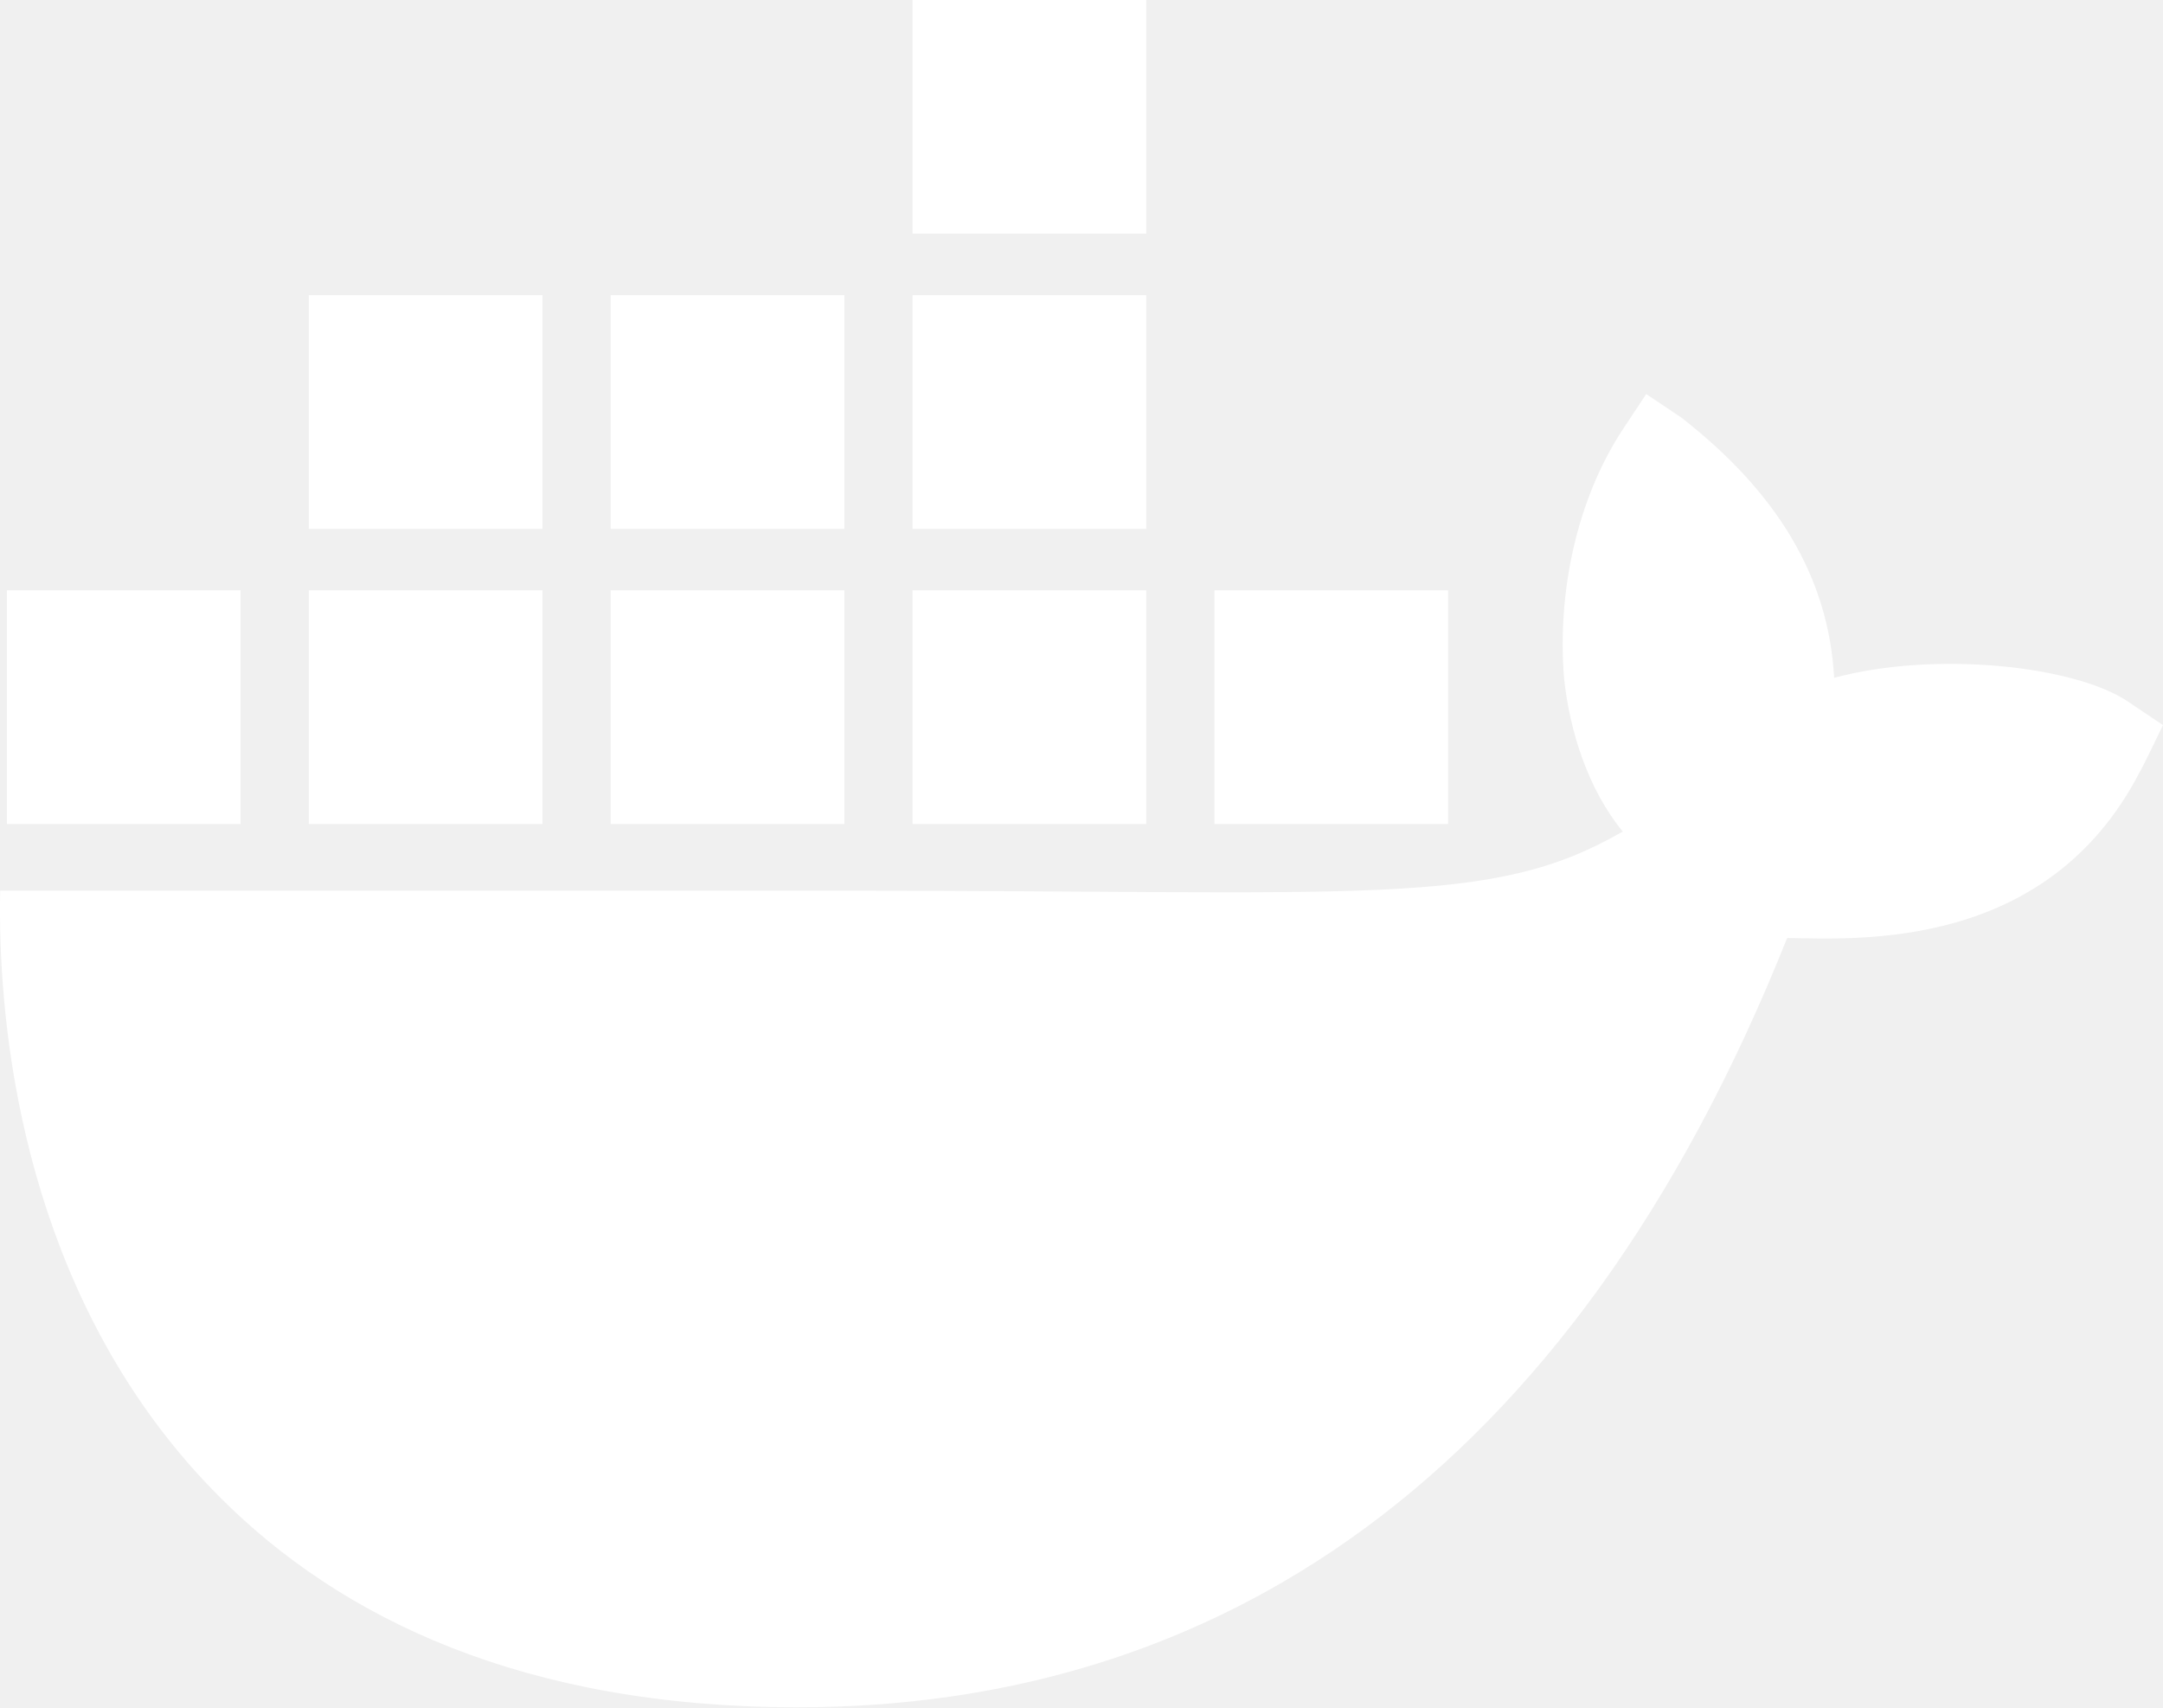
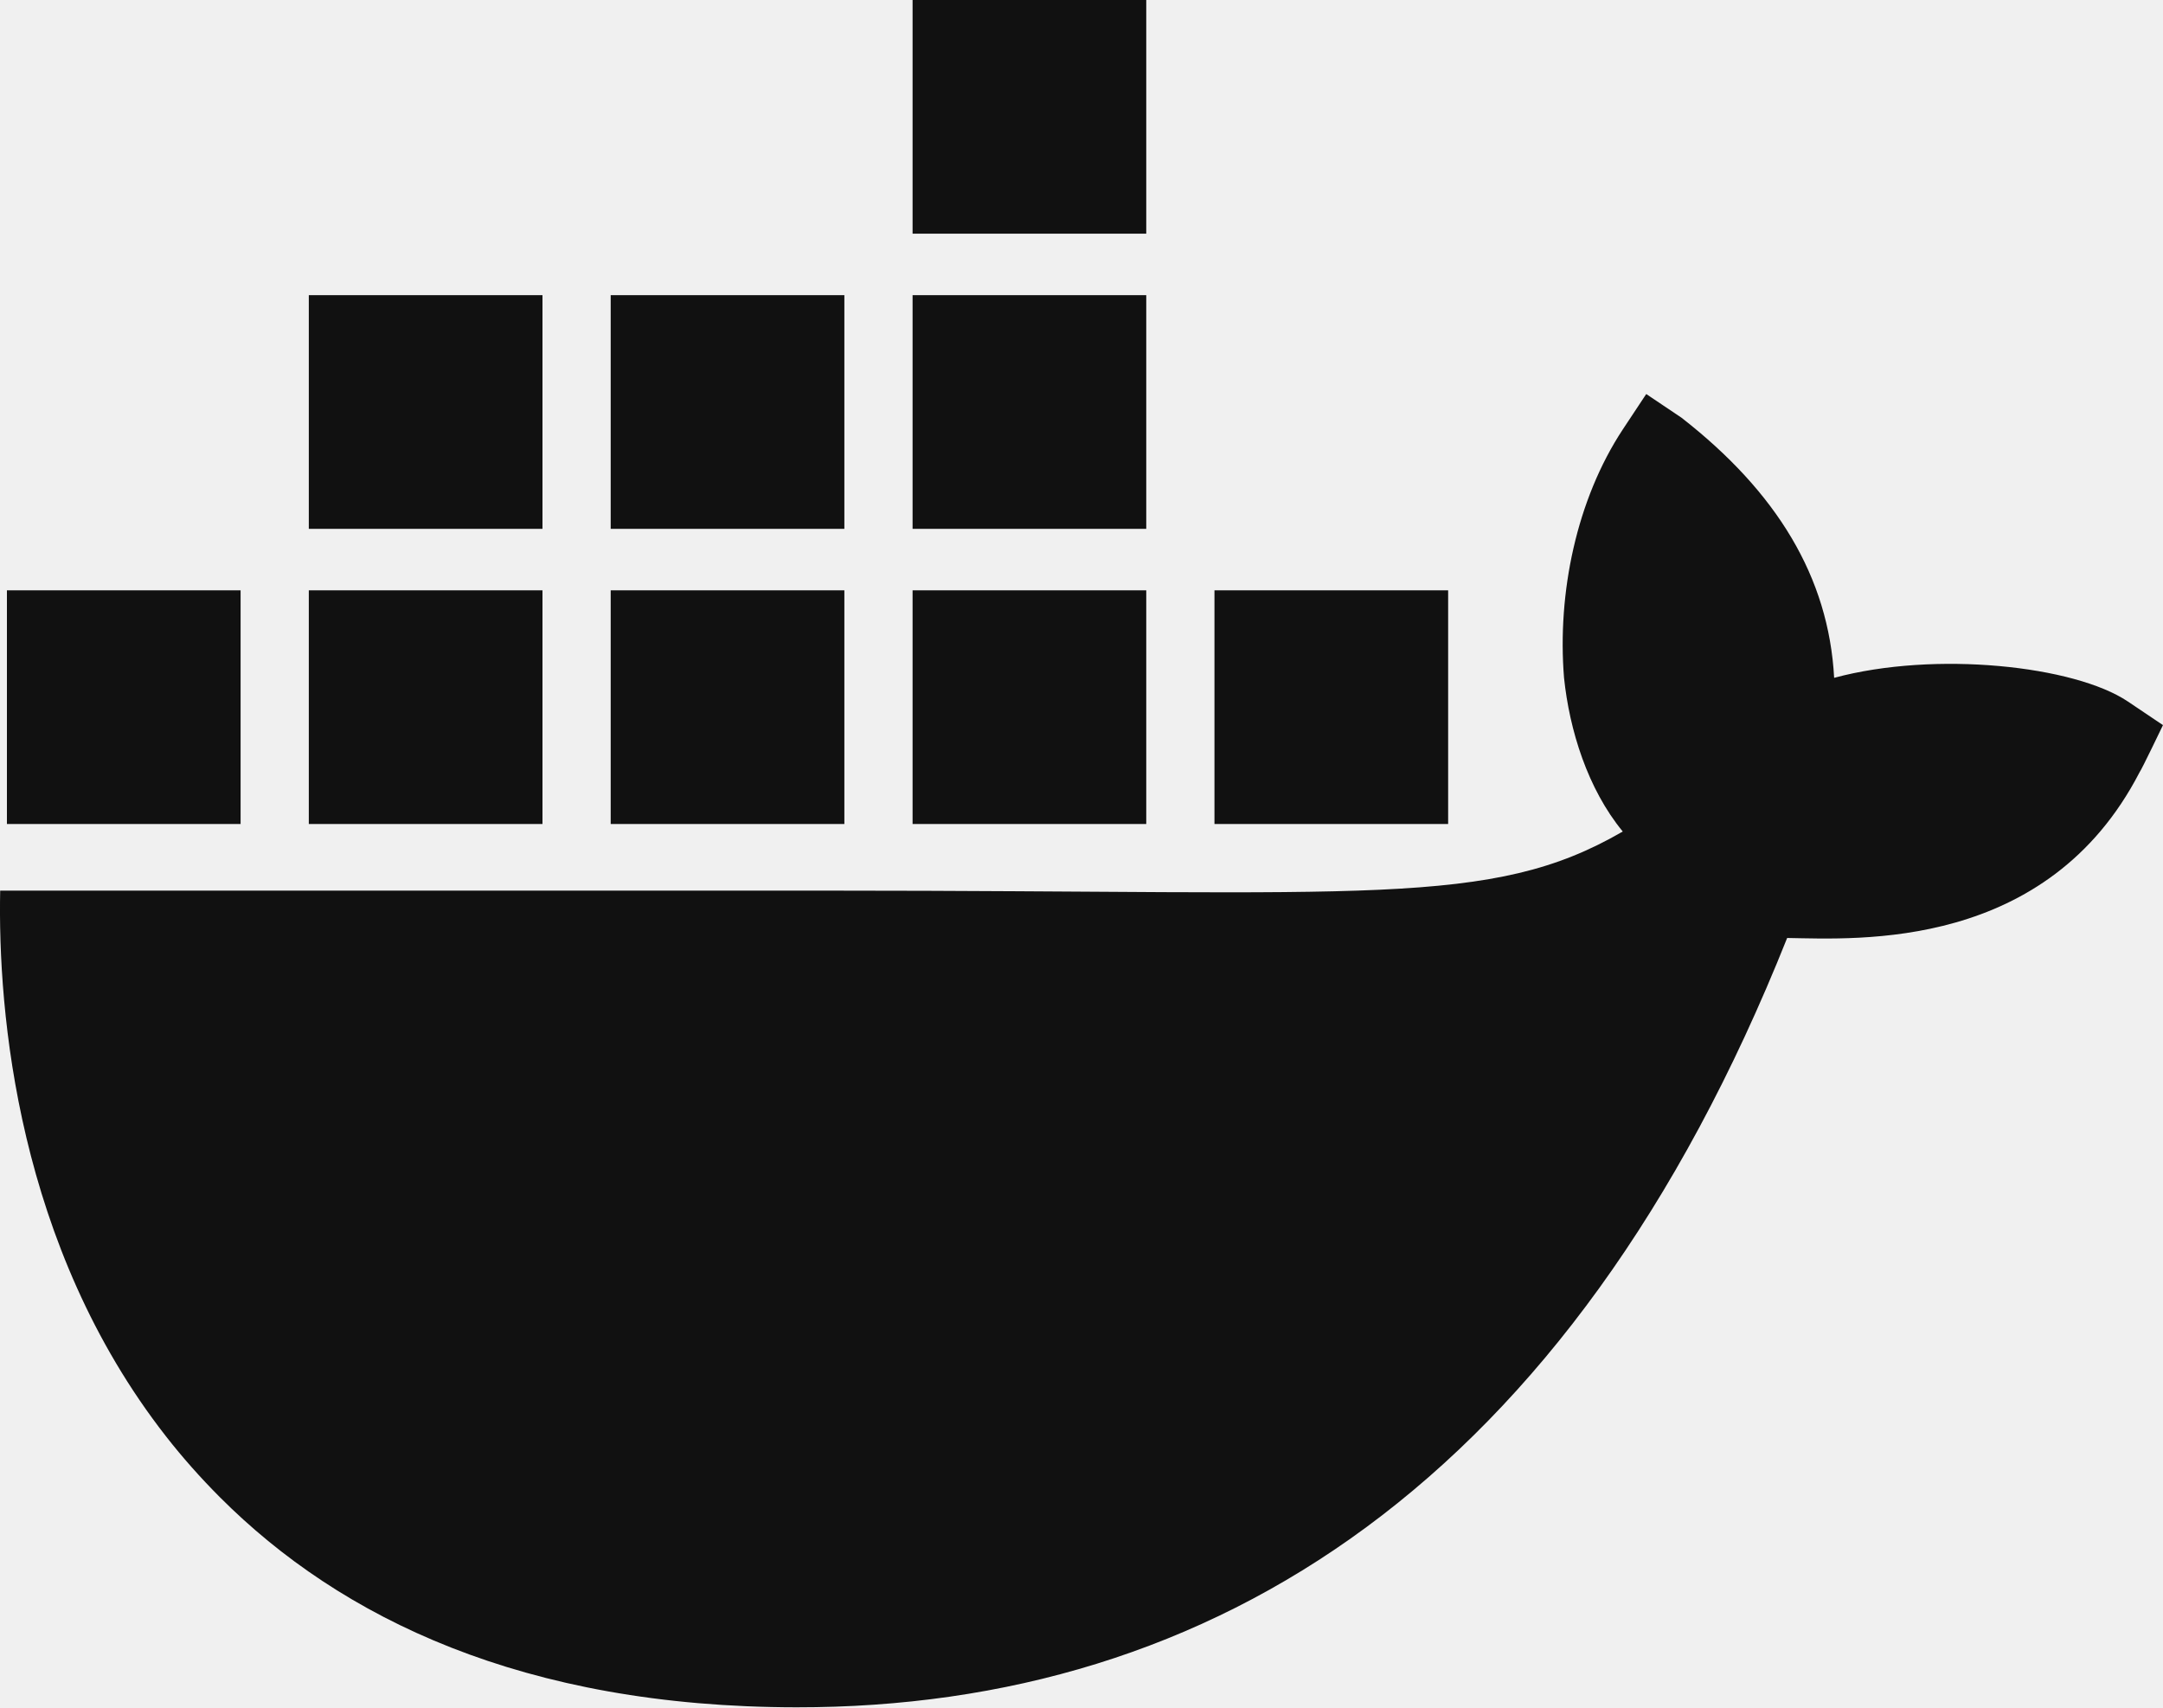
- <svg xmlns="http://www.w3.org/2000/svg" id="Layer_1" data-name="Layer 1" viewBox="0 0 756.26 596.9">
-   <defs>
-     <style>
-       .cls-1 {
-         fill: #fff;
-         stroke-width: 0px;
-       }
-     </style>
-   </defs>
-   <path class="cls-1" d="M743.96,245.25c-18.54-12.48-67.26-17.81-102.68-8.27-1.91-35.28-20.1-65.01-53.38-90.95l-12.32-8.27-8.21,12.4c-16.14,24.5-22.94,57.14-20.53,86.81,1.9,18.28,8.26,38.83,20.53,53.74-46.1,26.74-88.59,20.67-276.77,20.67H.06c-.85,42.49,5.98,124.23,57.96,190.77,5.74,7.35,12.04,14.46,18.87,21.31,42.26,42.32,106.11,73.35,201.59,73.44,145.66.13,270.46-78.6,346.37-268.97,24.98.41,90.92,4.48,123.19-57.88.79-1.05,8.21-16.54,8.21-16.54l-12.3-8.27ZM189.67,206.39h-81.7v81.7h81.7v-81.7ZM295.22,206.39h-81.7v81.7h81.7v-81.7ZM400.77,206.39h-81.7v81.7h81.7v-81.7ZM506.32,206.39h-81.7v81.7h81.7v-81.7ZM84.12,206.39H2.42v81.7h81.7v-81.7ZM189.67,103.2h-81.7v81.7h81.7v-81.7ZM295.22,103.2h-81.7v81.7h81.7v-81.7ZM400.77,103.2h-81.7v81.7h81.7v-81.7ZM400.77,0h-81.7v81.7h81.7V0Z" />
+ <svg xmlns="http://www.w3.org/2000/svg" viewBox="0 0 756.26 596.9">
+   <path fill="#111111" d="M743.96,245.25c-18.54-12.48-67.26-17.81-102.68-8.27-1.91-35.28-20.1-65.01-53.38-90.95l-12.32-8.27-8.21,12.4c-16.14,24.5-22.94,57.14-20.53,86.81,1.9,18.28,8.26,38.83,20.53,53.74-46.1,26.74-88.59,20.67-276.77,20.67H.06c-.85,42.49,5.98,124.23,57.96,190.77,5.74,7.35,12.04,14.46,18.87,21.31,42.26,42.32,106.11,73.35,201.59,73.44,145.66.13,270.46-78.6,346.37-268.97,24.98.41,90.92,4.48,123.19-57.88.79-1.05,8.21-16.54,8.21-16.54l-12.3-8.27ZM189.67,206.39h-81.7v81.7h81.7v-81.7ZM295.22,206.39h-81.7v81.7h81.7v-81.7ZM400.77,206.39h-81.7v81.7h81.7v-81.7ZM506.32,206.39h-81.7v81.7h81.7v-81.7ZM84.12,206.39H2.42v81.7h81.7v-81.7ZM189.67,103.2h-81.7v81.7h81.7v-81.7ZM295.22,103.2h-81.7v81.7h81.7v-81.7ZM400.77,103.2h-81.7v81.7h81.7v-81.7ZM400.77,0h-81.7v81.7h81.7V0Z" />
</svg>
